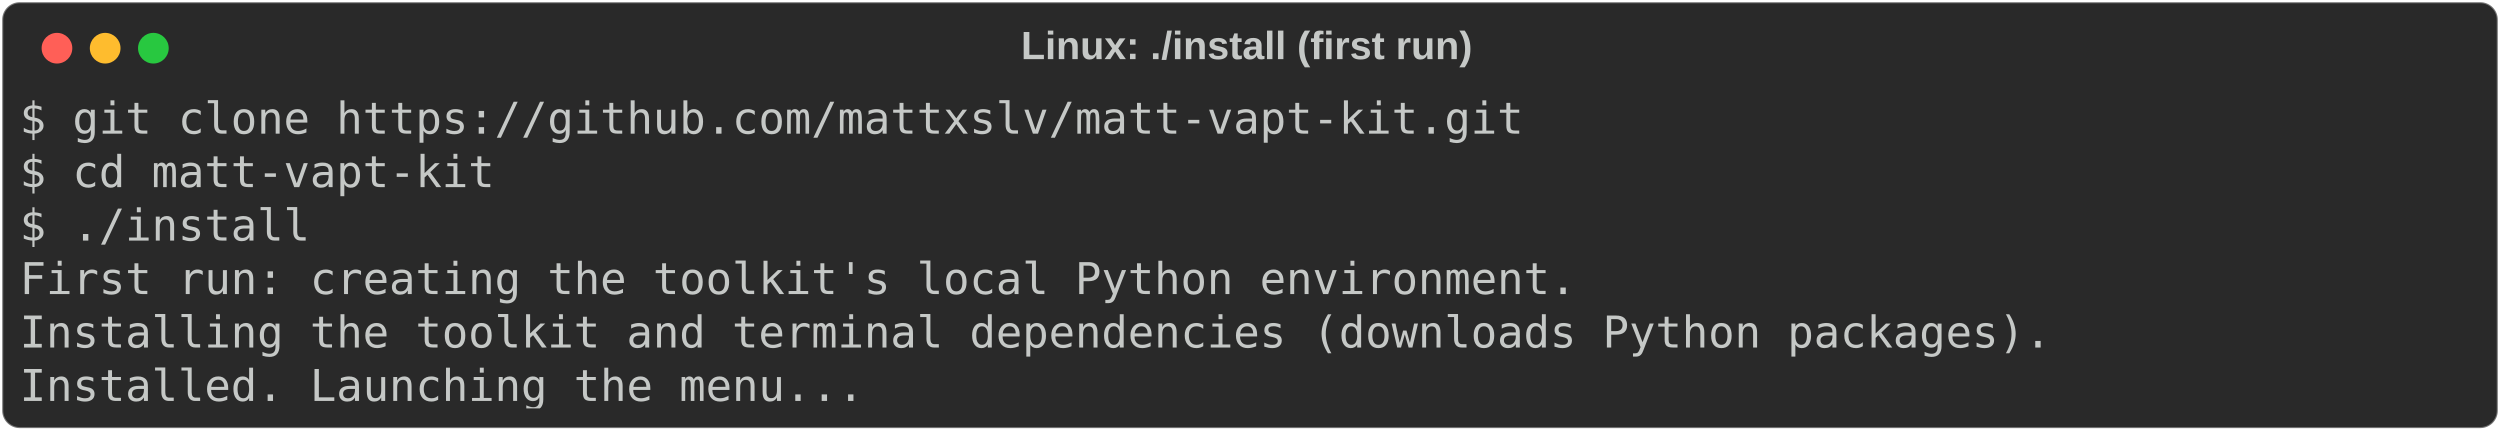
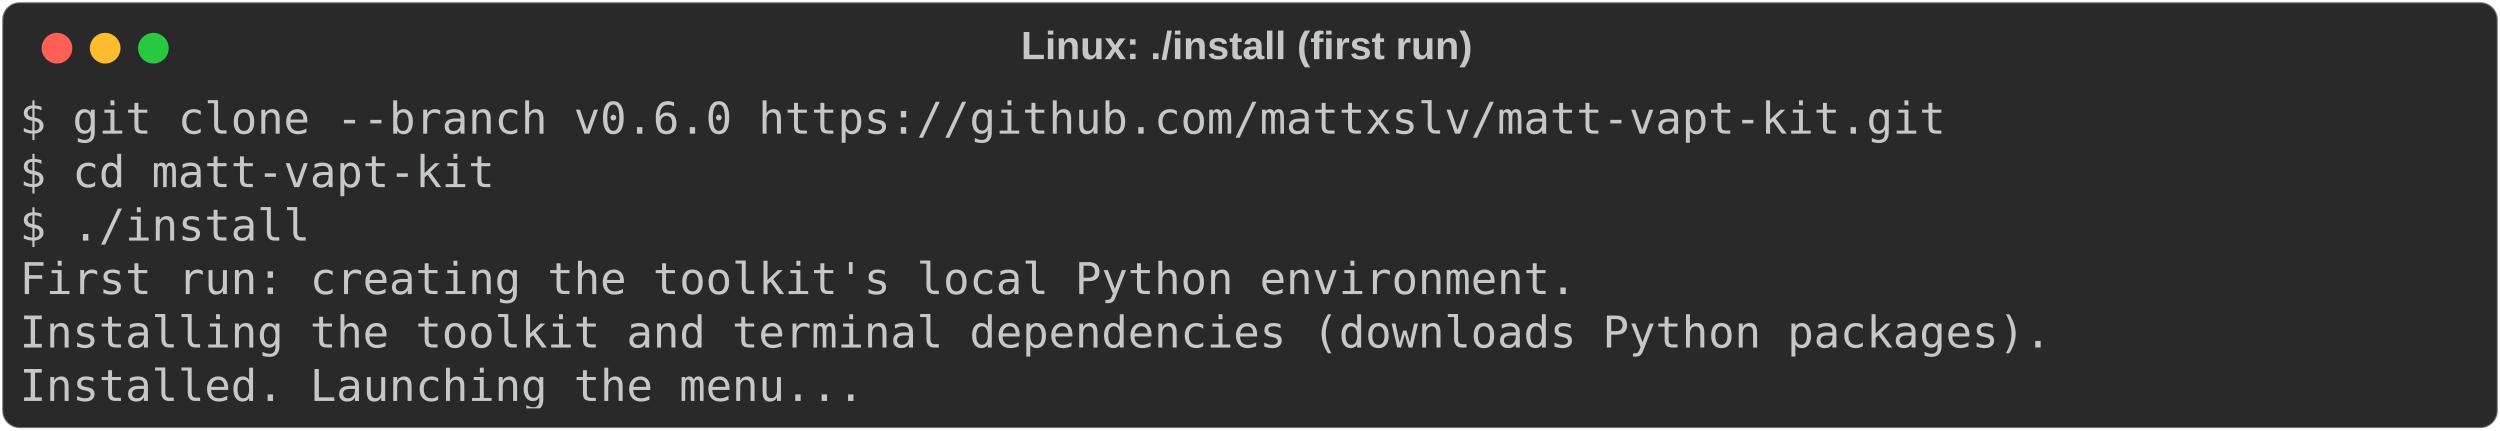
<svg xmlns="http://www.w3.org/2000/svg" class="rich-terminal" viewBox="0 0 1141 196.4">
  <style>

    @font-face {
        font-family: "Fira Code";
        src: local("FiraCode-Regular"),
                url("https://cdnjs.cloudflare.com/ajax/libs/firacode/6.2.0/woff2/FiraCode-Regular.woff2") format("woff2"),
                url("https://cdnjs.cloudflare.com/ajax/libs/firacode/6.2.0/woff/FiraCode-Regular.woff") format("woff");
        font-style: normal;
        font-weight: 400;
    }
    @font-face {
        font-family: "Fira Code";
        src: local("FiraCode-Bold"),
                url("https://cdnjs.cloudflare.com/ajax/libs/firacode/6.2.0/woff2/FiraCode-Bold.woff2") format("woff2"),
                url("https://cdnjs.cloudflare.com/ajax/libs/firacode/6.2.0/woff/FiraCode-Bold.woff") format("woff");
        font-style: bold;
        font-weight: 700;
    }

-     .terminal-1314690272-matrix {
+     .terminal-3980171600-matrix {
        font-family: Fira Code, monospace;
        font-size: 20px;
        line-height: 24.4px;
        font-variant-east-asian: full-width;
    }

-     .terminal-1314690272-title {
+     .terminal-3980171600-title {
        font-size: 18px;
        font-weight: bold;
        font-family: arial;
    }

-     .terminal-1314690272-r1 { fill: #c5c8c6 }
+     .terminal-3980171600-r1 { fill: #c5c8c6 }
    </style>
  <defs>
-     <clipPath id="terminal-1314690272-clip-terminal">
+     <clipPath id="terminal-3980171600-clip-terminal">
      <rect x="0" y="0" width="1121.4" height="145.4" />
    </clipPath>
-     <clipPath id="terminal-1314690272-line-0">
+     <clipPath id="terminal-3980171600-line-0">
      <rect x="0" y="1.5" width="1122.4" height="24.65" />
    </clipPath>
-     <clipPath id="terminal-1314690272-line-1">
+     <clipPath id="terminal-3980171600-line-1">
      <rect x="0" y="25.9" width="1122.4" height="24.65" />
    </clipPath>
-     <clipPath id="terminal-1314690272-line-2">
+     <clipPath id="terminal-3980171600-line-2">
      <rect x="0" y="50.3" width="1122.4" height="24.65" />
    </clipPath>
-     <clipPath id="terminal-1314690272-line-3">
+     <clipPath id="terminal-3980171600-line-3">
      <rect x="0" y="74.7" width="1122.4" height="24.65" />
    </clipPath>
-     <clipPath id="terminal-1314690272-line-4">
+     <clipPath id="terminal-3980171600-line-4">
      <rect x="0" y="99.1" width="1122.4" height="24.65" />
    </clipPath>
  </defs>
  <rect fill="#292929" stroke="rgba(255,255,255,0.35)" stroke-width="1" x="1" y="1" width="1139" height="194.4" rx="8" />
-   <text class="terminal-1314690272-title" fill="#c5c8c6" text-anchor="middle" x="569" y="27">Linux: ./install (first run)</text>
+   <text class="terminal-3980171600-title" fill="#c5c8c6" text-anchor="middle" x="569" y="27">Linux: ./install (first run)</text>
  <g transform="translate(26,22)">
    <circle cx="0" cy="0" r="7" fill="#ff5f57" />
    <circle cx="22" cy="0" r="7" fill="#febc2e" />
    <circle cx="44" cy="0" r="7" fill="#28c840" />
  </g>
-   <g transform="translate(9, 41)" clip-path="url(#terminal-1314690272-clip-terminal)">
-     <g class="terminal-1314690272-matrix">
-       <text class="terminal-1314690272-r1" x="0" y="20" textLength="695.4" clip-path="url(#terminal-1314690272-line-0)">$ git clone https://github.com/mattxslv/matt-vapt-kit.git</text>
-       <text class="terminal-1314690272-r1" x="1122.4" y="20" textLength="12.2" clip-path="url(#terminal-1314690272-line-0)">
+   <g transform="translate(9, 41)" clip-path="url(#terminal-3980171600-clip-terminal)">
+     <g class="terminal-3980171600-matrix">
+       <text class="terminal-3980171600-r1" x="0" y="20" textLength="890.6" clip-path="url(#terminal-3980171600-line-0)">$ git clone --branch v0.6.0 https://github.com/mattxslv/matt-vapt-kit.git</text>
+       <text class="terminal-3980171600-r1" x="1122.4" y="20" textLength="12.2" clip-path="url(#terminal-3980171600-line-0)">
</text>
-       <text class="terminal-1314690272-r1" x="0" y="44.4" textLength="219.6" clip-path="url(#terminal-1314690272-line-1)">$ cd matt-vapt-kit</text>
-       <text class="terminal-1314690272-r1" x="1122.4" y="44.4" textLength="12.2" clip-path="url(#terminal-1314690272-line-1)">
+       <text class="terminal-3980171600-r1" x="0" y="44.4" textLength="219.6" clip-path="url(#terminal-3980171600-line-1)">$ cd matt-vapt-kit</text>
+       <text class="terminal-3980171600-r1" x="1122.4" y="44.4" textLength="12.2" clip-path="url(#terminal-3980171600-line-1)">
</text>
-       <text class="terminal-1314690272-r1" x="0" y="68.8" textLength="134.2" clip-path="url(#terminal-1314690272-line-2)">$ ./install</text>
-       <text class="terminal-1314690272-r1" x="1122.4" y="68.8" textLength="12.2" clip-path="url(#terminal-1314690272-line-2)">
+       <text class="terminal-3980171600-r1" x="0" y="68.8" textLength="134.2" clip-path="url(#terminal-3980171600-line-2)">$ ./install</text>
+       <text class="terminal-3980171600-r1" x="1122.4" y="68.8" textLength="12.2" clip-path="url(#terminal-3980171600-line-2)">
</text>
-       <text class="terminal-1314690272-r1" x="0" y="93.2" textLength="719.8" clip-path="url(#terminal-1314690272-line-3)">First run: creating the toolkit's local Python environment.</text>
-       <text class="terminal-1314690272-r1" x="1122.4" y="93.2" textLength="12.2" clip-path="url(#terminal-1314690272-line-3)">
+       <text class="terminal-3980171600-r1" x="0" y="93.2" textLength="719.8" clip-path="url(#terminal-3980171600-line-3)">First run: creating the toolkit's local Python environment.</text>
+       <text class="terminal-3980171600-r1" x="1122.4" y="93.2" textLength="12.2" clip-path="url(#terminal-3980171600-line-3)">
</text>
-       <text class="terminal-1314690272-r1" x="0" y="117.6" textLength="939.4" clip-path="url(#terminal-1314690272-line-4)">Installing the toolkit and terminal dependencies (downloads Python packages).</text>
-       <text class="terminal-1314690272-r1" x="1122.4" y="117.6" textLength="12.2" clip-path="url(#terminal-1314690272-line-4)">
+       <text class="terminal-3980171600-r1" x="0" y="117.6" textLength="939.4" clip-path="url(#terminal-3980171600-line-4)">Installing the toolkit and terminal dependencies (downloads Python packages).</text>
+       <text class="terminal-3980171600-r1" x="1122.4" y="117.6" textLength="12.2" clip-path="url(#terminal-3980171600-line-4)">
</text>
-       <text class="terminal-1314690272-r1" x="0" y="142" textLength="390.4" clip-path="url(#terminal-1314690272-line-5)">Installed. Launching the menu...</text>
-       <text class="terminal-1314690272-r1" x="1122.4" y="142" textLength="12.2" clip-path="url(#terminal-1314690272-line-5)">
+       <text class="terminal-3980171600-r1" x="0" y="142" textLength="390.4" clip-path="url(#terminal-3980171600-line-5)">Installed. Launching the menu...</text>
+       <text class="terminal-3980171600-r1" x="1122.4" y="142" textLength="12.2" clip-path="url(#terminal-3980171600-line-5)">
</text>
    </g>
  </g>
</svg>
